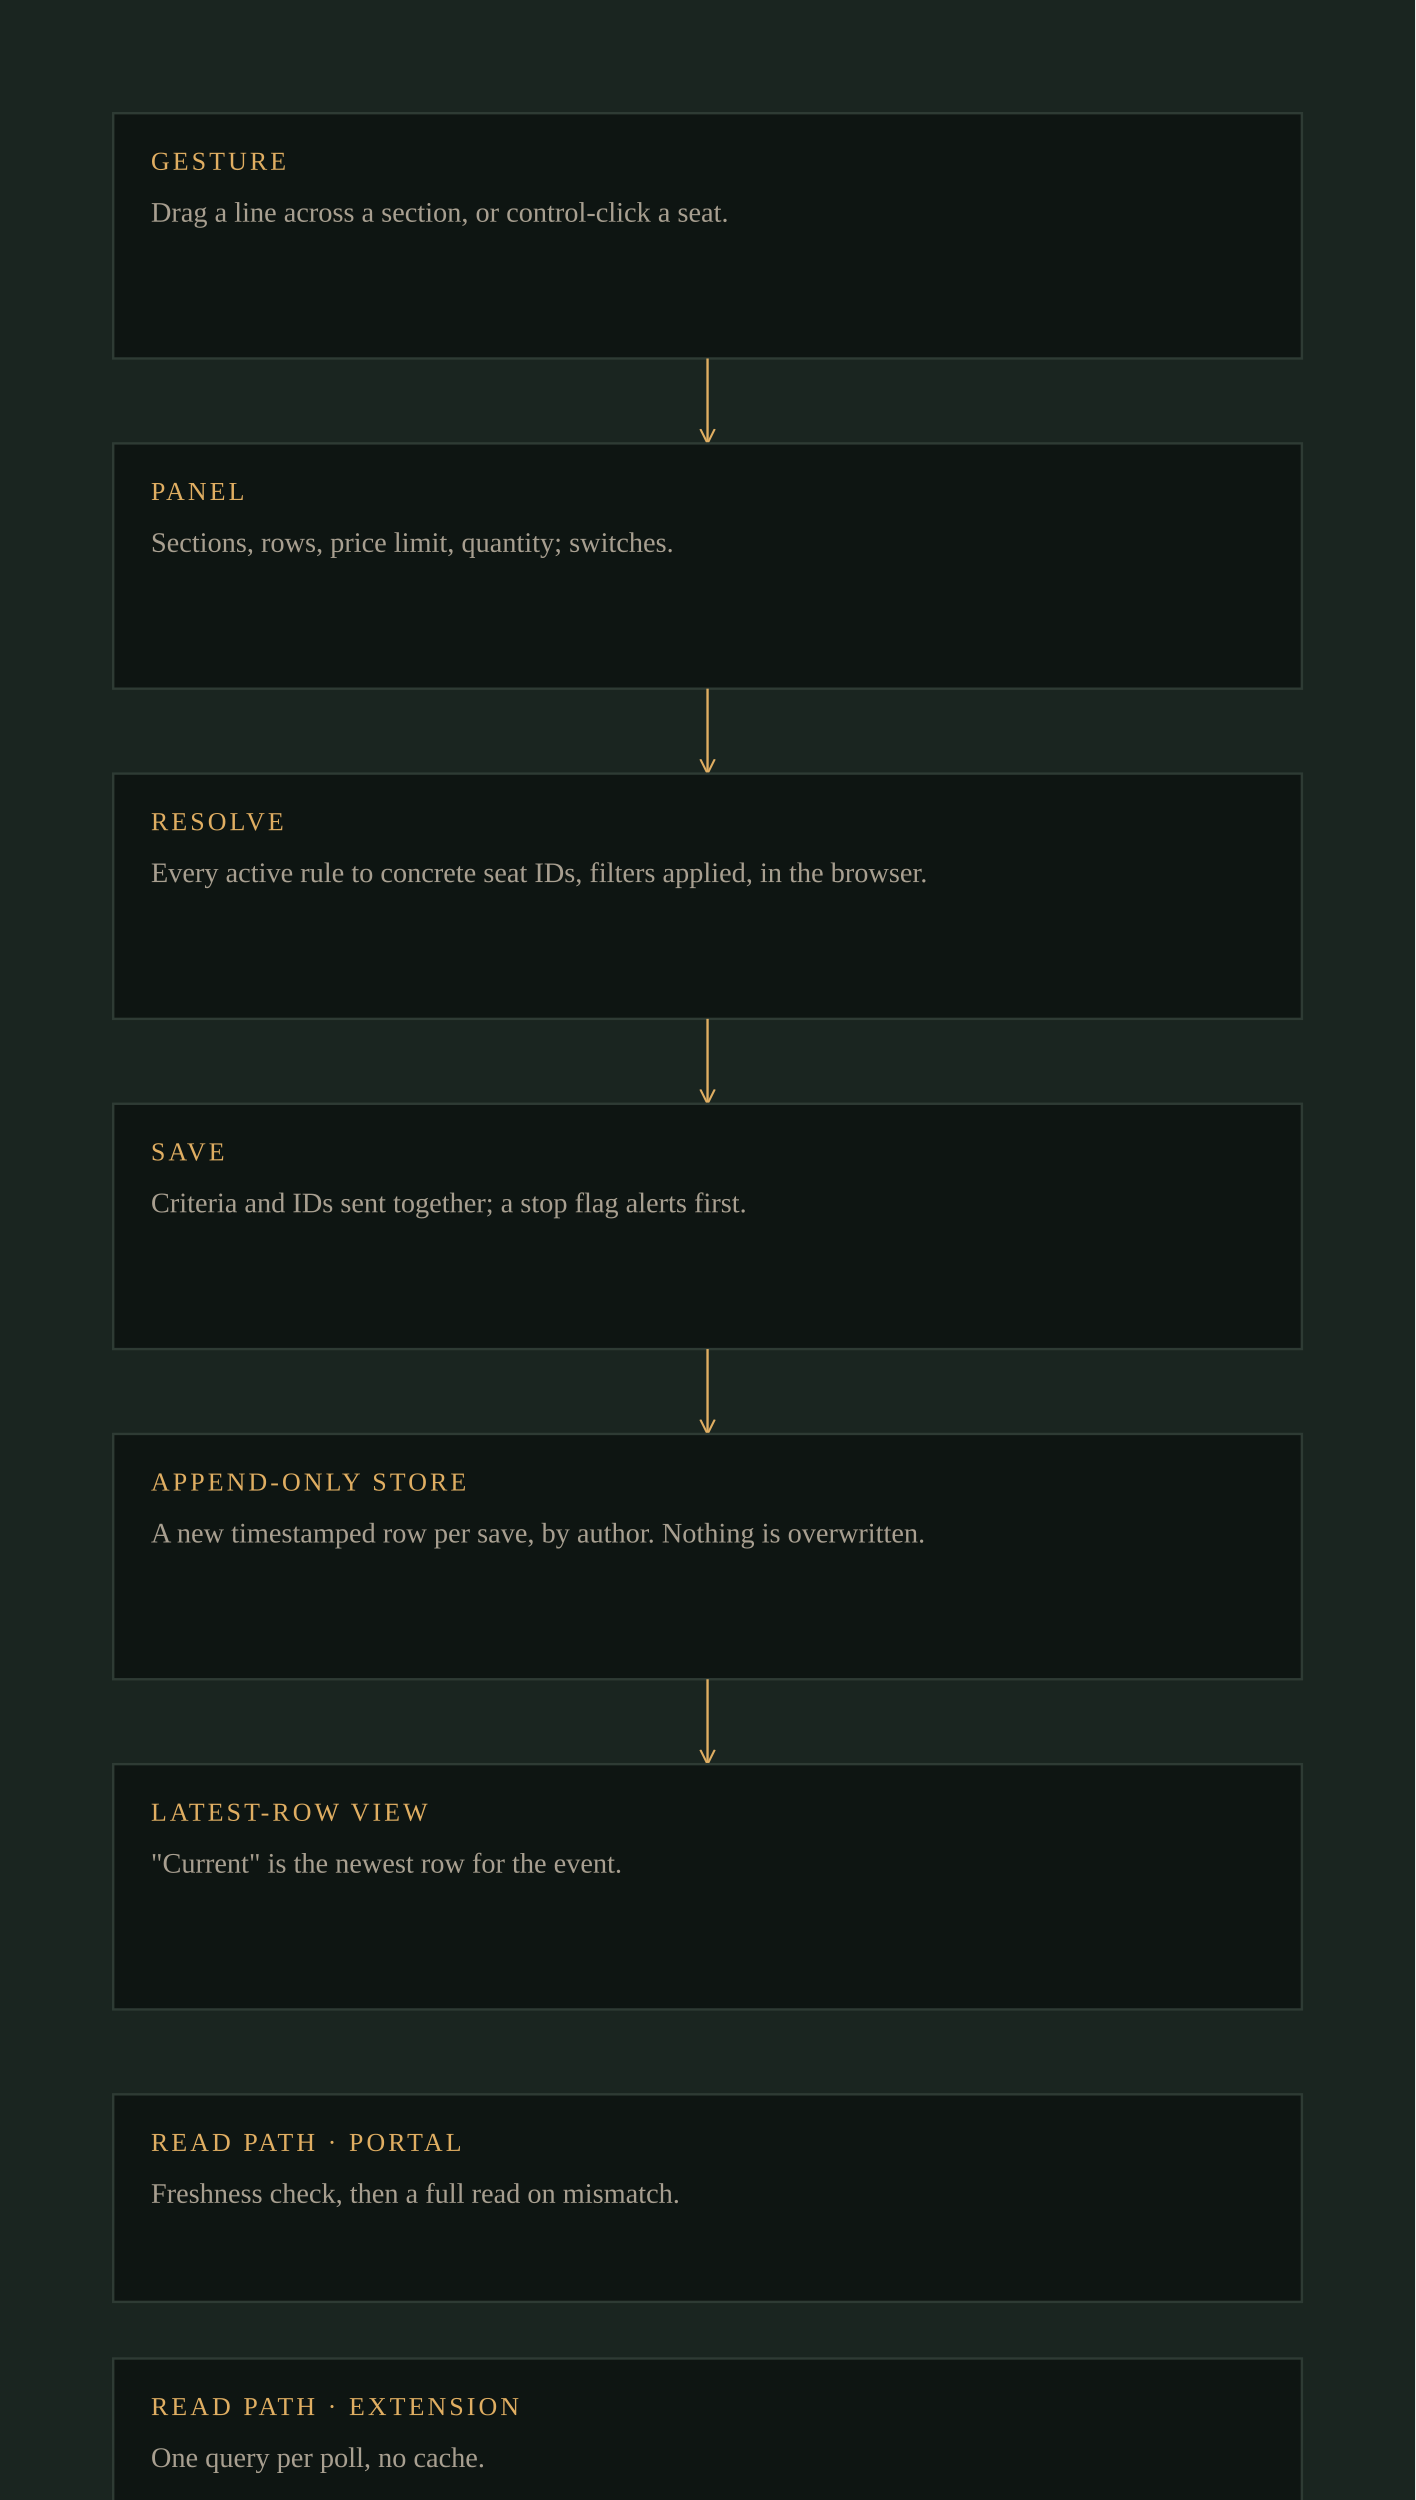
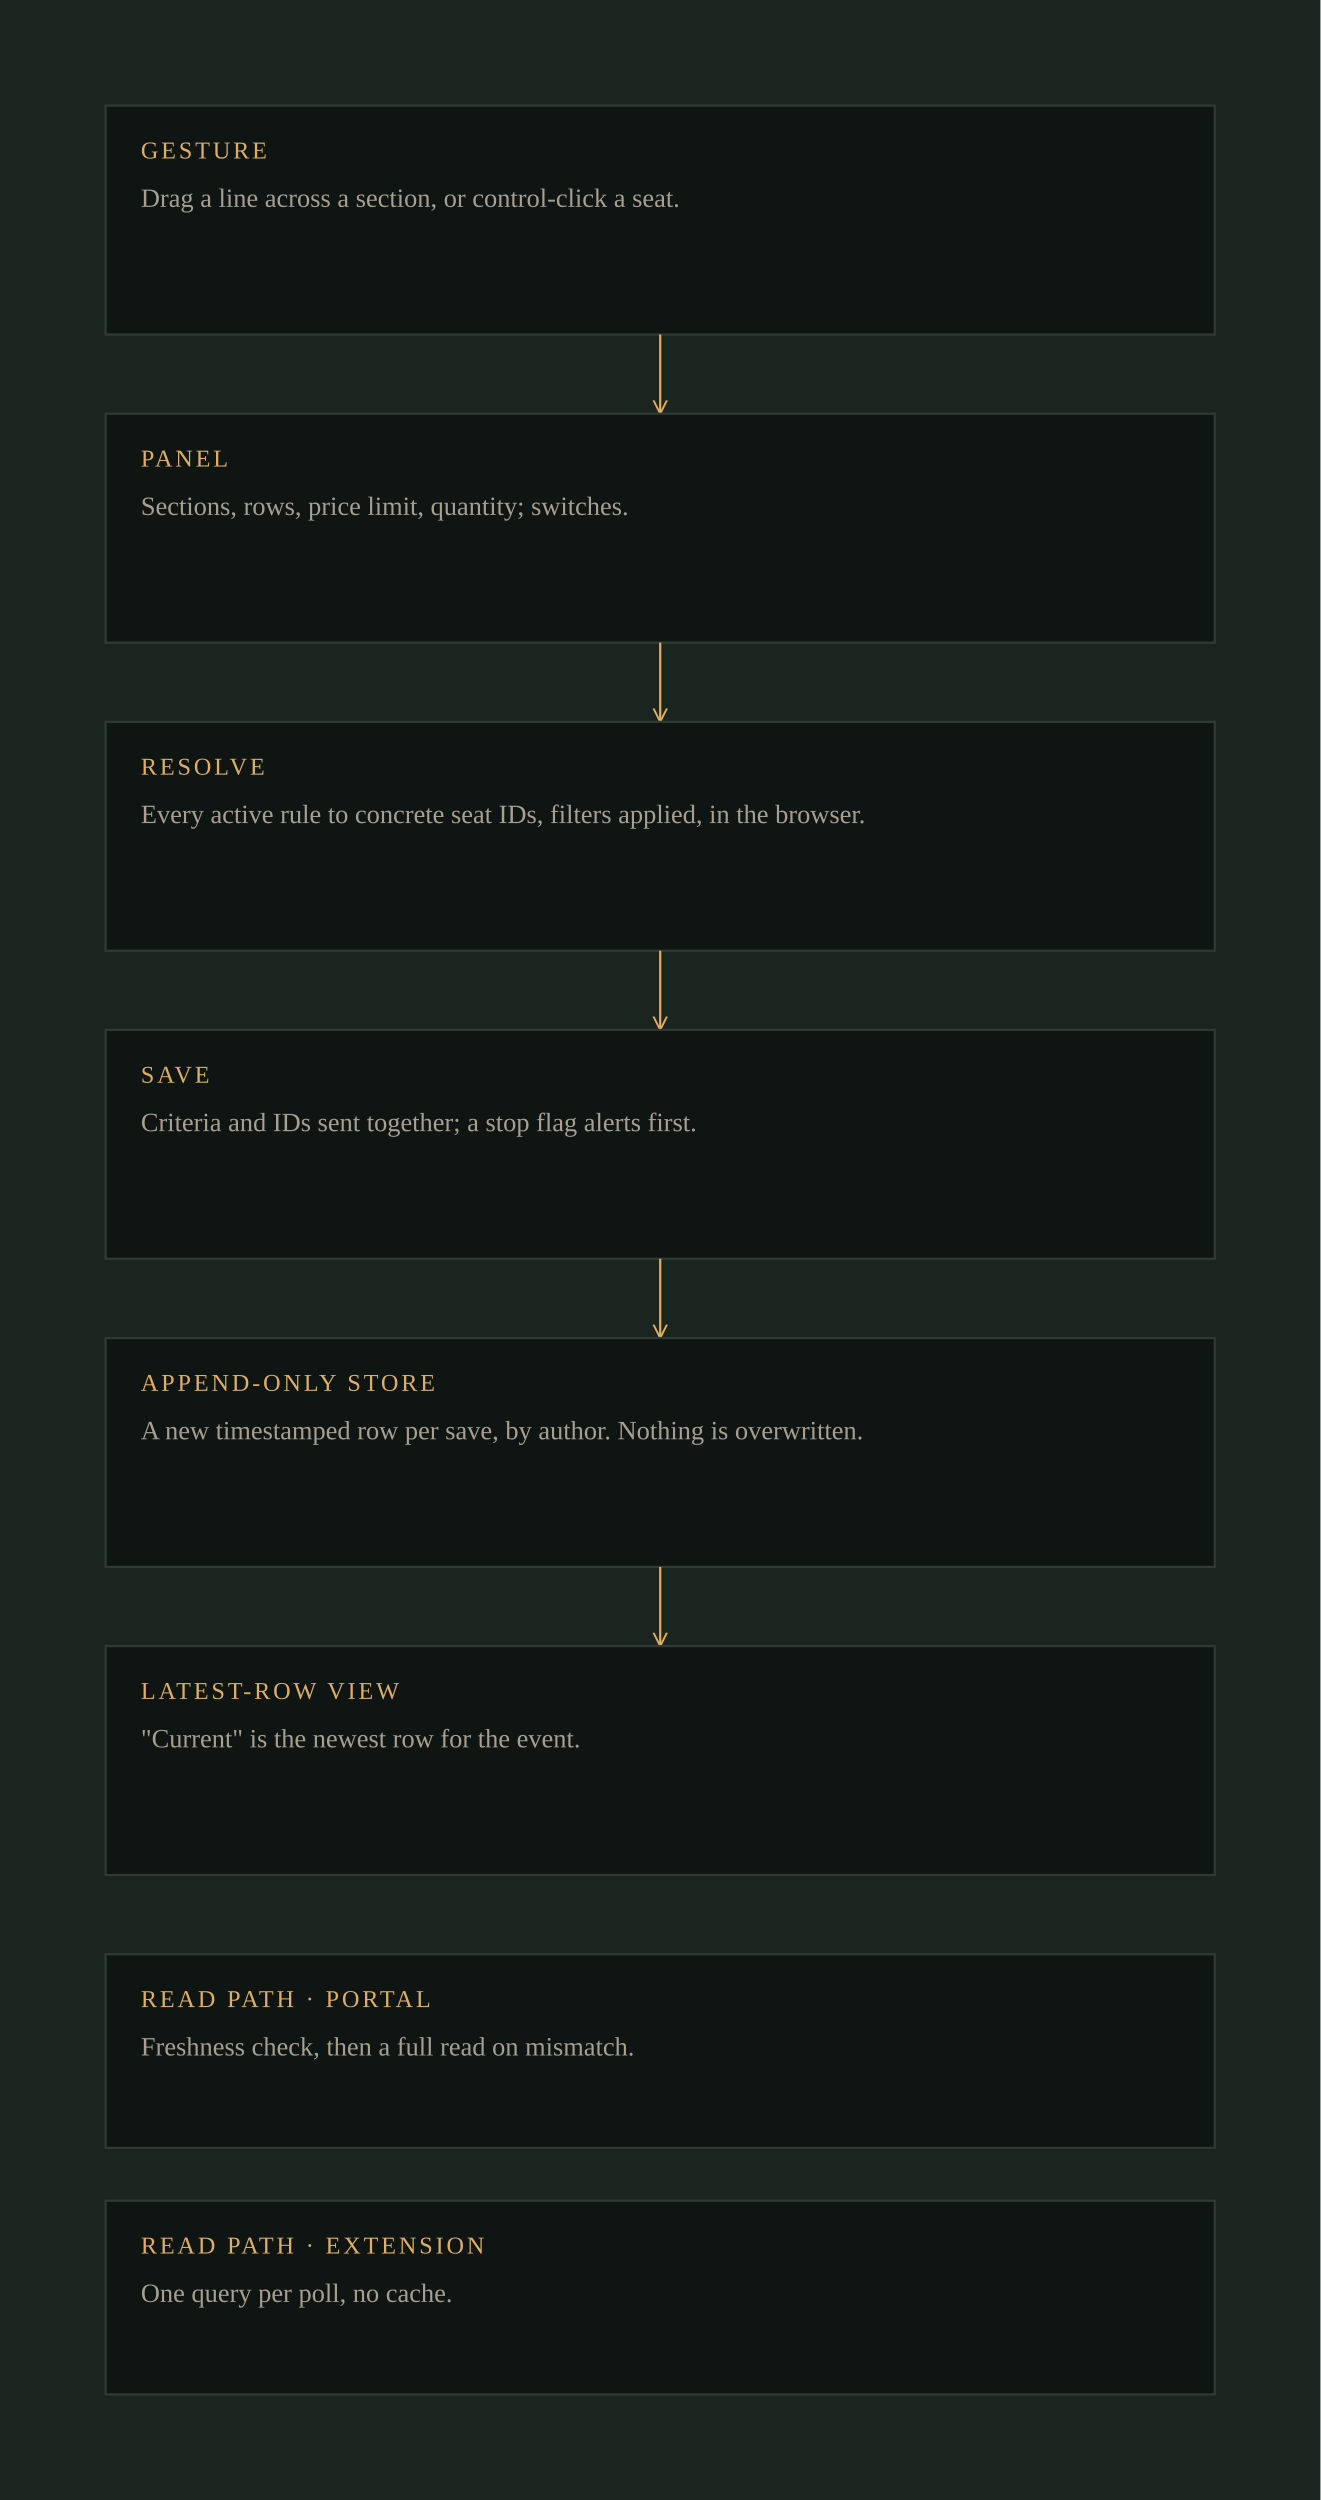
- <svg xmlns="http://www.w3.org/2000/svg" viewBox="0 0 600 1060" width="600" height="1060" role="img" aria-label="The rule lifecycle, stacked for the phone." font-family="var(--font-mono, 'JetBrains Mono', ui-monospace, monospace)">
+ <svg xmlns="http://www.w3.org/2000/svg" viewBox="0 0 600 1136" width="600" height="1136" role="img" aria-label="The rule lifecycle, stacked for the phone." font-family="var(--font-mono, 'JetBrains Mono', ui-monospace, monospace)">
  <defs>
    <marker id="rule-lifecycle-tall-a" viewBox="0 0 8 8" refX="7" refY="4" markerWidth="7" markerHeight="7" orient="auto-start-reverse">
      <path d="M0 0.5 L7 4 L0 7.5" fill="none" stroke="var(--dim-numeral, #4a5a50)" stroke-width="1" />
    </marker>
    <marker id="rule-lifecycle-tall-ab" viewBox="0 0 8 8" refX="7" refY="4" markerWidth="7" markerHeight="7" orient="auto-start-reverse">
      <path d="M0 0.5 L7 4 L0 7.5" fill="none" stroke="var(--brass, #e0ae62)" stroke-width="1" />
    </marker>
  </defs>
-   <rect width="600" height="1060" fill="var(--surface, #1a2520)" />
+   <rect width="600" height="1136" fill="var(--surface, #1a2520)" />
  <rect x="48" y="48" width="504" height="104" fill="var(--ground, #0e1512)" stroke="var(--rule, #2e3b34)" stroke-width="1" />
  <text x="64" y="72" font-size="11" fill="var(--brass, #e0ae62)" letter-spacing="1.3">GESTURE</text>
  <text x="64" y="94" font-size="12" fill="var(--muted, #a89f90)">Drag a line across a section, or control-click a seat.</text>
  <line x1="300" y1="152" x2="300" y2="188" stroke="var(--brass, #e0ae62)" stroke-width="1" marker-end="url(#rule-lifecycle-tall-ab)" />
  <rect x="48" y="188" width="504" height="104" fill="var(--ground, #0e1512)" stroke="var(--rule, #2e3b34)" stroke-width="1" />
  <text x="64" y="212" font-size="11" fill="var(--brass, #e0ae62)" letter-spacing="1.3">PANEL</text>
  <text x="64" y="234" font-size="12" fill="var(--muted, #a89f90)">Sections, rows, price limit, quantity; switches.</text>
  <line x1="300" y1="292" x2="300" y2="328" stroke="var(--brass, #e0ae62)" stroke-width="1" marker-end="url(#rule-lifecycle-tall-ab)" />
  <rect x="48" y="328" width="504" height="104" fill="var(--ground, #0e1512)" stroke="var(--rule, #2e3b34)" stroke-width="1" />
  <text x="64" y="352" font-size="11" fill="var(--brass, #e0ae62)" letter-spacing="1.3">RESOLVE</text>
  <text x="64" y="374" font-size="12" fill="var(--muted, #a89f90)">Every active rule to concrete seat IDs, filters applied, in the browser.</text>
  <line x1="300" y1="432" x2="300" y2="468" stroke="var(--brass, #e0ae62)" stroke-width="1" marker-end="url(#rule-lifecycle-tall-ab)" />
  <rect x="48" y="468" width="504" height="104" fill="var(--ground, #0e1512)" stroke="var(--rule, #2e3b34)" stroke-width="1" />
  <text x="64" y="492" font-size="11" fill="var(--brass, #e0ae62)" letter-spacing="1.3">SAVE</text>
  <text x="64" y="514" font-size="12" fill="var(--muted, #a89f90)">Criteria and IDs sent together; a stop flag alerts first.</text>
  <line x1="300" y1="572" x2="300" y2="608" stroke="var(--brass, #e0ae62)" stroke-width="1" marker-end="url(#rule-lifecycle-tall-ab)" />
  <rect x="48" y="608" width="504" height="104" fill="var(--ground, #0e1512)" stroke="var(--rule, #2e3b34)" stroke-width="1" />
  <text x="64" y="632" font-size="11" fill="var(--brass, #e0ae62)" letter-spacing="1.3">APPEND-ONLY STORE</text>
  <text x="64" y="654" font-size="12" fill="var(--muted, #a89f90)">A new timestamped row per save, by author. Nothing is overwritten.</text>
  <line x1="300" y1="712" x2="300" y2="748" stroke="var(--brass, #e0ae62)" stroke-width="1" marker-end="url(#rule-lifecycle-tall-ab)" />
  <rect x="48" y="748" width="504" height="104" fill="var(--ground, #0e1512)" stroke="var(--rule, #2e3b34)" stroke-width="1" />
  <text x="64" y="772" font-size="11" fill="var(--brass, #e0ae62)" letter-spacing="1.3">LATEST-ROW VIEW</text>
  <text x="64" y="794" font-size="12" fill="var(--muted, #a89f90)">"Current" is the newest row for the event.</text>
  <rect x="48" y="888" width="504" height="88" fill="var(--ground, #0e1512)" stroke="var(--rule, #2e3b34)" stroke-width="1" />
  <text x="64" y="912" font-size="11" fill="var(--brass, #e0ae62)" letter-spacing="1.3">READ PATH · PORTAL</text>
  <text x="64" y="934" font-size="12" fill="var(--muted, #a89f90)">Freshness check, then a full read on mismatch.</text>
  <rect x="48" y="1000" width="504" height="88" fill="var(--ground, #0e1512)" stroke="var(--rule, #2e3b34)" stroke-width="1" />
  <text x="64" y="1024" font-size="11" fill="var(--brass, #e0ae62)" letter-spacing="1.3">READ PATH · EXTENSION</text>
  <text x="64" y="1046" font-size="12" fill="var(--muted, #a89f90)">One query per poll, no cache.</text>
</svg>
